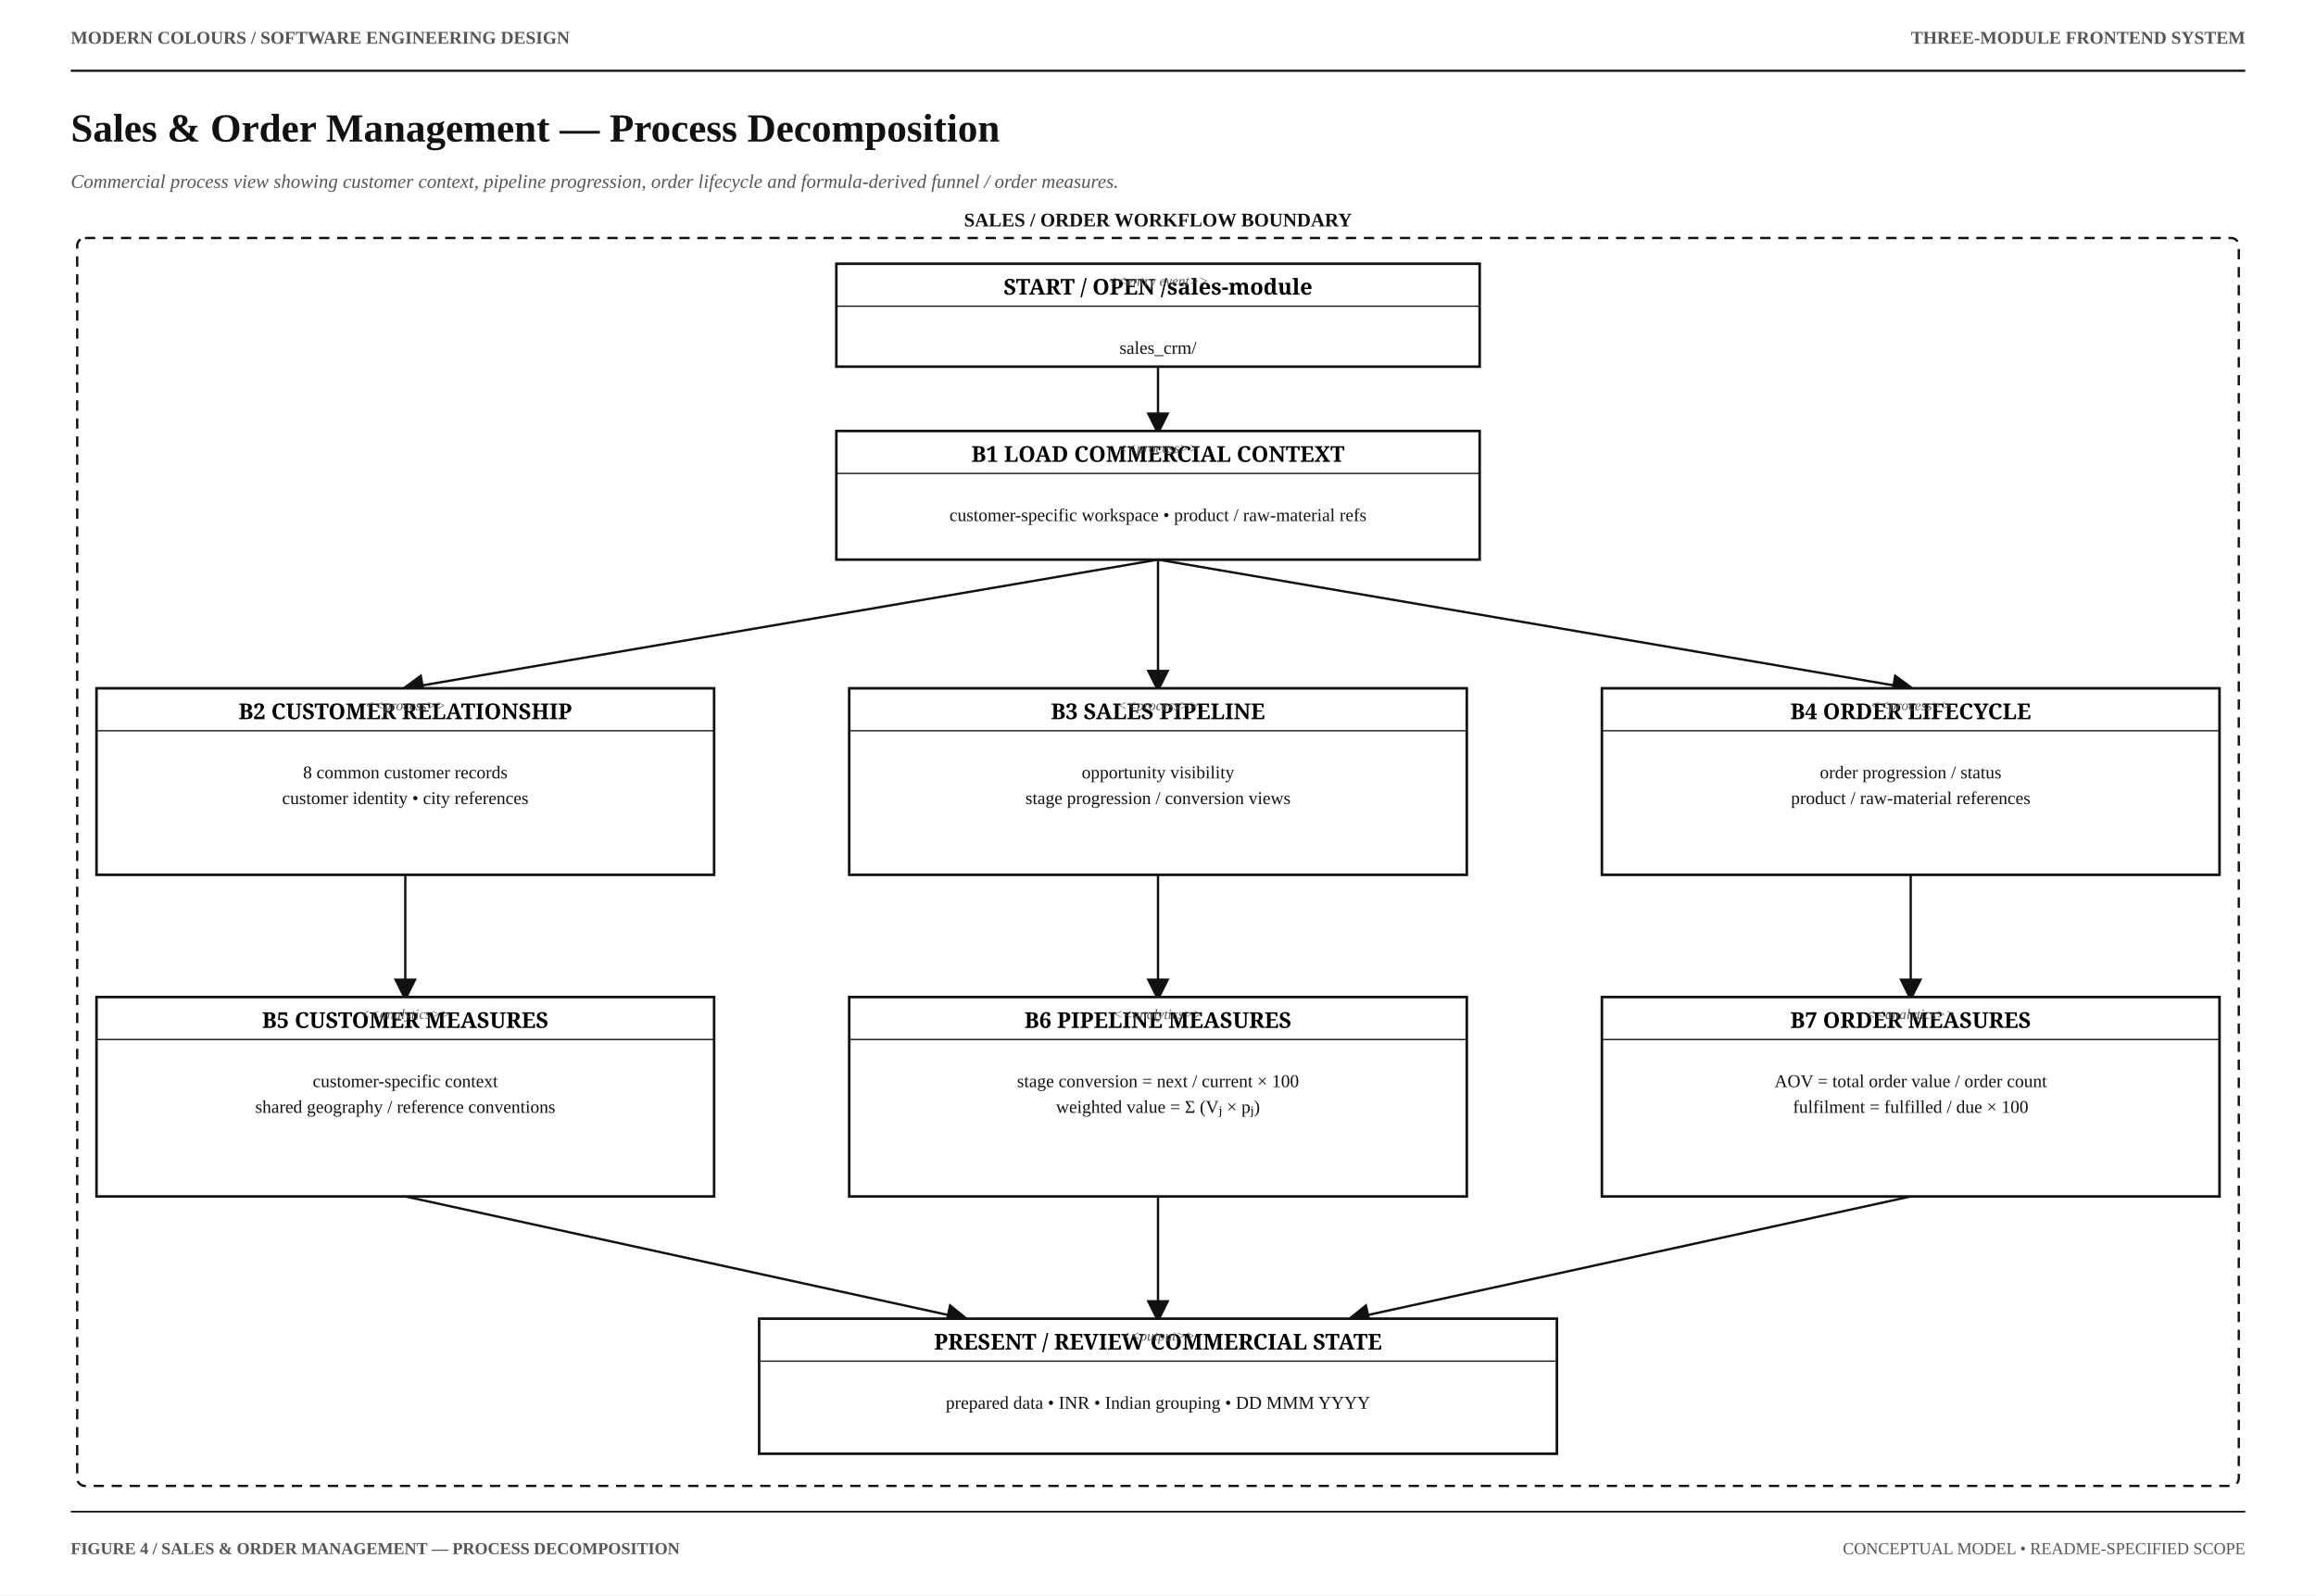
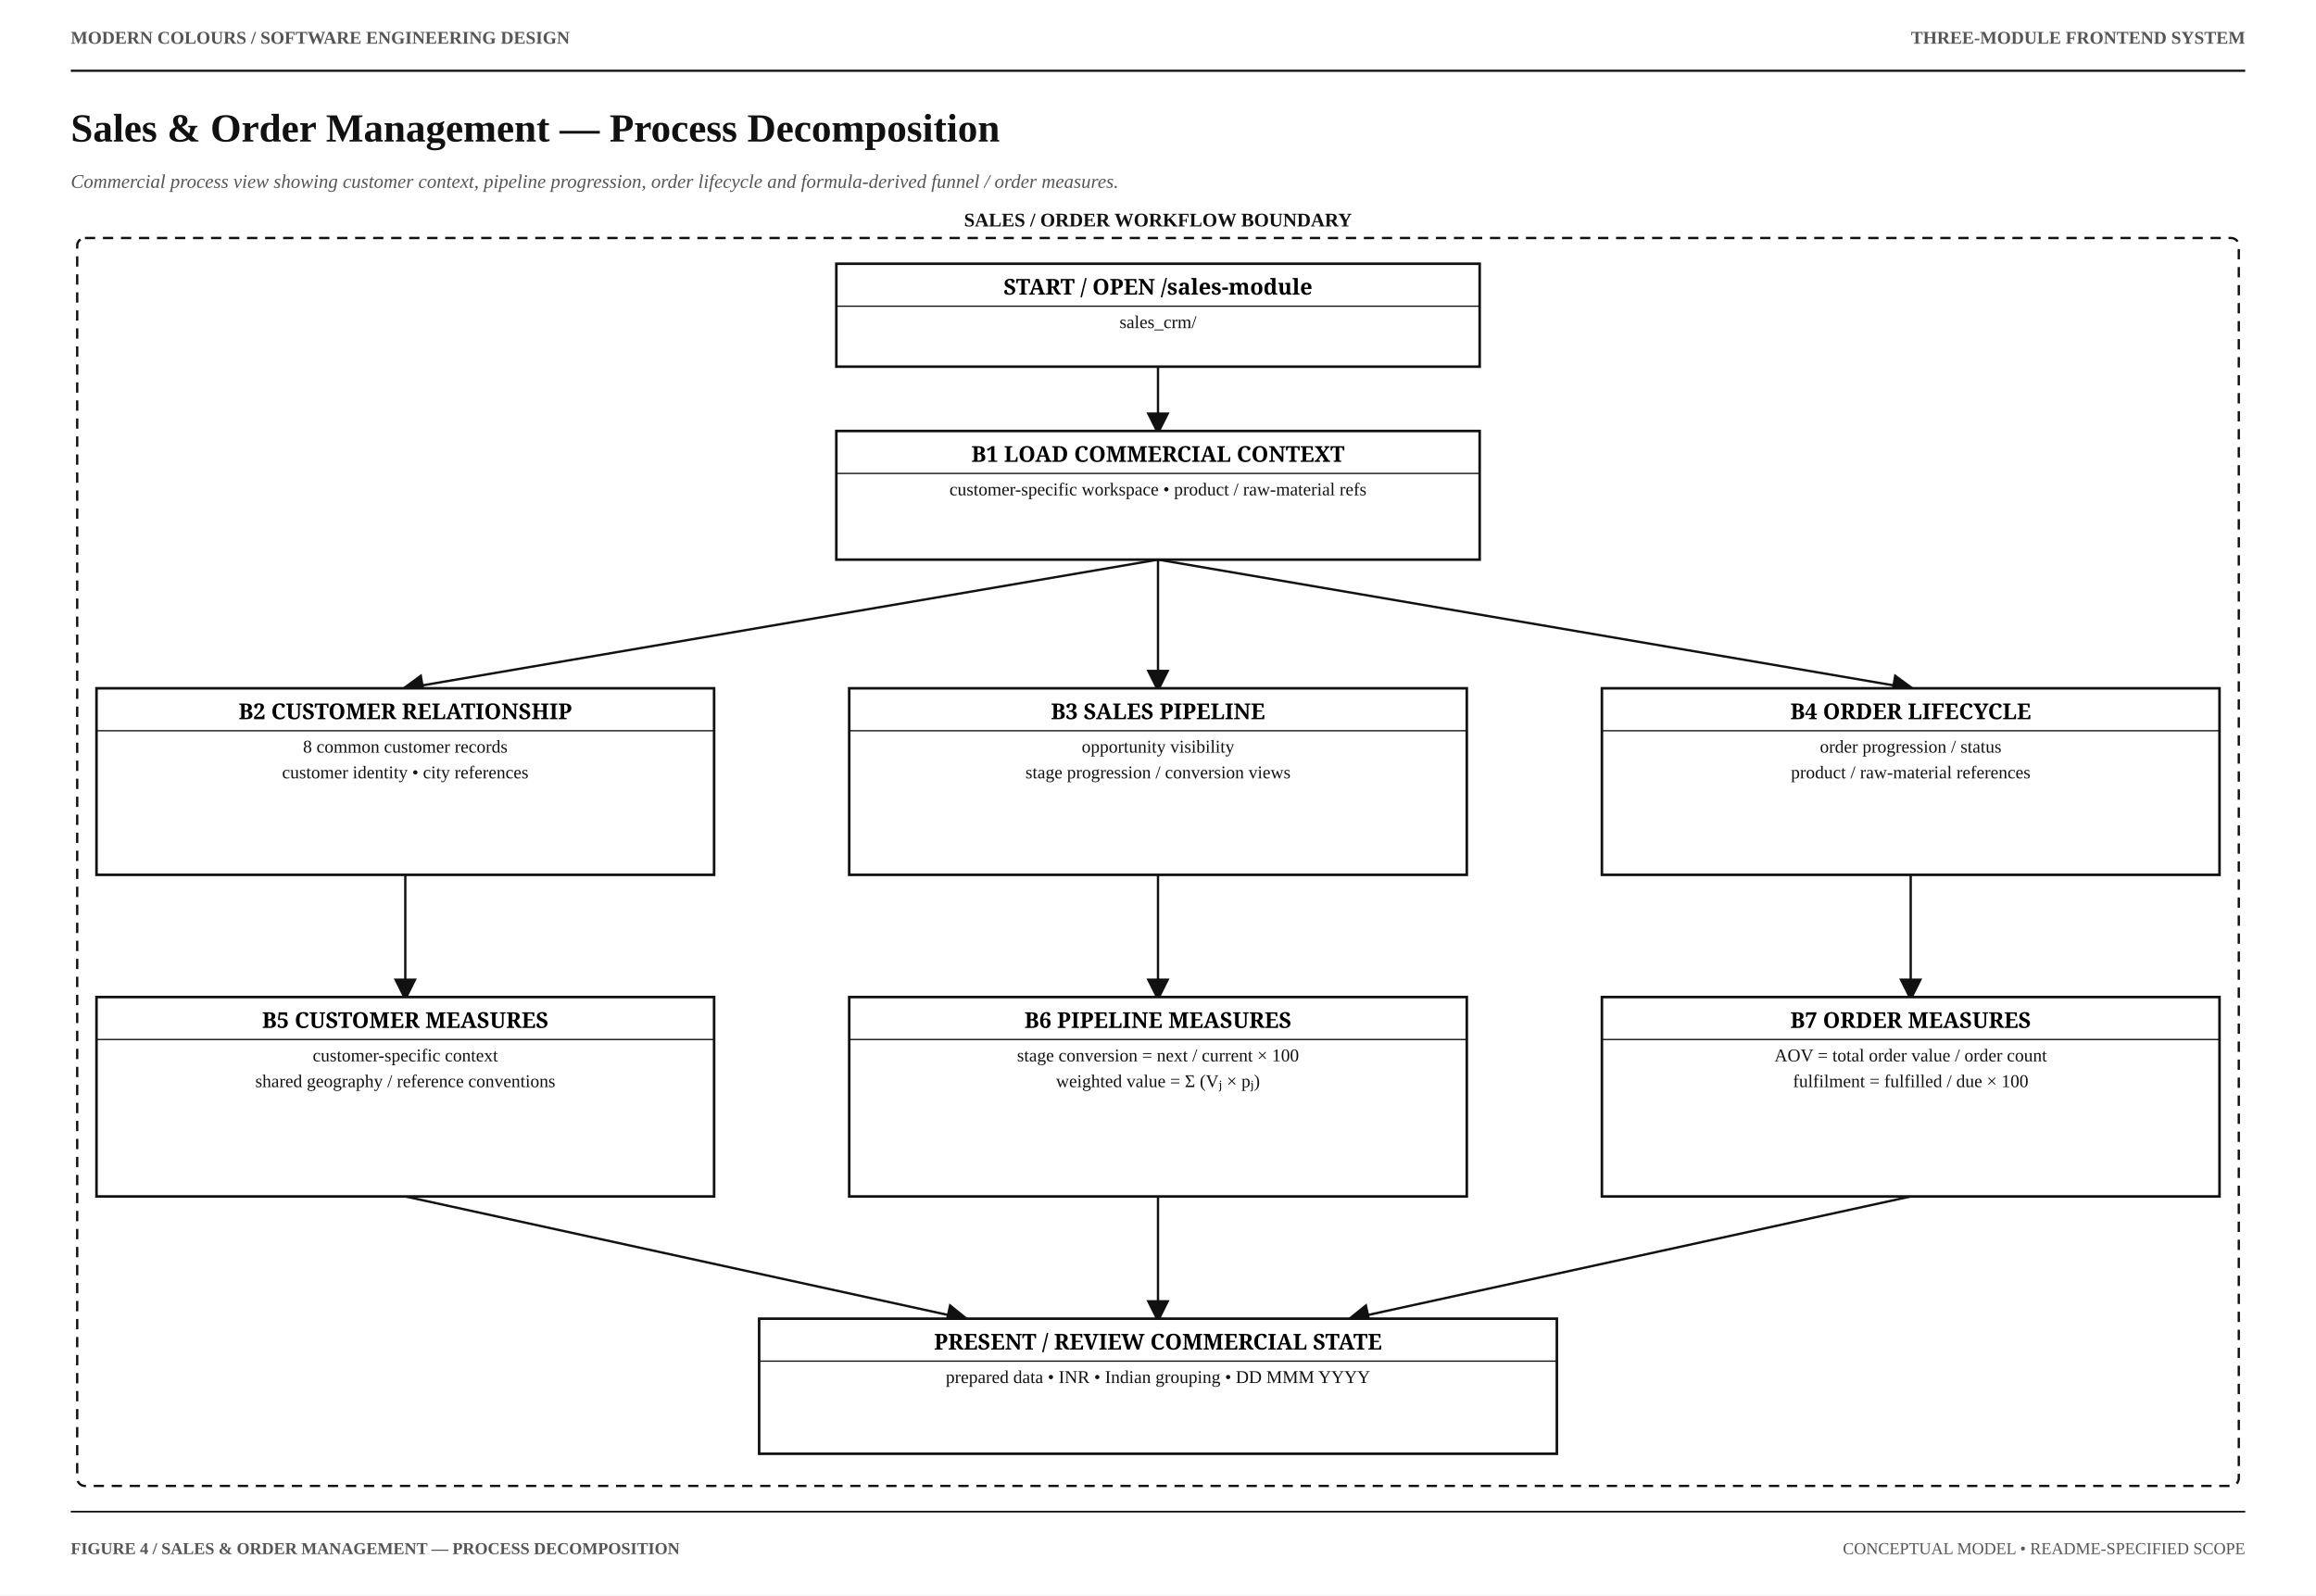
<svg xmlns="http://www.w3.org/2000/svg" width="100%" viewBox="0 0 1800 1240" role="img" aria-labelledby="ti de">
  <defs>
    <marker id="a" markerWidth="10" markerHeight="10" refX="8" refY="5" orient="auto">
      <path d="M0 0L10 5L0 10Z" fill="#111" />
    </marker>
  </defs>
  <rect width="1800" height="1240" fill="#fff" />
  <text x="55" y="34" text-anchor="start" font-family="Georgia,'Times New Roman',serif" font-size="14" font-weight="700" fill="#555">MODERN COLOURS / SOFTWARE ENGINEERING DESIGN</text>
  <text x="1745" y="34" text-anchor="end" font-family="Georgia,'Times New Roman',serif" font-size="14" font-weight="700" fill="#555">THREE-MODULE FRONTEND SYSTEM</text>
  <path d="M55 55H1745" stroke="#111" stroke-width="1.7" />
  <text x="55" y="110" text-anchor="start" font-family="Georgia,'Times New Roman',serif" font-size="31" font-weight="700" fill="#111">Sales &amp; Order Management — Process Decomposition</text>
  <text x="55" y="146" text-anchor="start" font-family="Georgia,'Times New Roman',serif" font-size="15" font-weight="400" fill="#555" font-style="italic">Commercial process view showing customer context, pipeline progression, order lifecycle and formula-derived funnel / order measures.</text>
  <rect x="60" y="185" width="1680" height="970" rx="6" fill="none" stroke="#111" stroke-width="1.8" stroke-dasharray="8 6" />
  <text x="900" y="176" text-anchor="middle" font-family="Georgia,'Times New Roman',serif" font-size="15" font-weight="700" fill="#111">SALES / ORDER WORKFLOW BOUNDARY</text>
  <path d="M900 285 L900 335" fill="none" stroke="#111" stroke-width="1.8" marker-end="url(#a)" />
  <path d="M900 435 L315 535" fill="none" stroke="#111" stroke-width="1.8" marker-end="url(#a)" />
  <path d="M900 435 L900 535" fill="none" stroke="#111" stroke-width="1.8" marker-end="url(#a)" />
  <path d="M900 435 L1485 535" fill="none" stroke="#111" stroke-width="1.8" marker-end="url(#a)" />
  <path d="M315 680 L315 775" fill="none" stroke="#111" stroke-width="1.8" marker-end="url(#a)" />
  <path d="M900 680 L900 775" fill="none" stroke="#111" stroke-width="1.8" marker-end="url(#a)" />
  <path d="M1485 680 L1485 775" fill="none" stroke="#111" stroke-width="1.8" marker-end="url(#a)" />
  <path d="M315 930 L750 1025" fill="none" stroke="#111" stroke-width="1.8" marker-end="url(#a)" />
  <path d="M900 930 L900 1025" fill="none" stroke="#111" stroke-width="1.8" marker-end="url(#a)" />
  <path d="M1485 930 L1050 1025" fill="none" stroke="#111" stroke-width="1.8" marker-end="url(#a)" />
  <rect x="650" y="205" width="500" height="80" fill="#fff" stroke="#111" stroke-width="2" />
  <line x1="650" y1="238" x2="1150" y2="238" stroke="#111" />
  <text x="900" y="229" text-anchor="middle" font-family="Georgia" font-size="17" font-weight="700">START / OPEN /sales-module</text>
-   <text x="900" y="222" text-anchor="middle" font-family="Georgia,'Times New Roman',serif" font-size="11" font-weight="400" fill="#555" font-style="italic">&lt;&lt;entry event&gt;&gt;</text>
-   <text x="900" y="275" text-anchor="middle" font-family="Georgia,'Times New Roman',serif" font-size="14" font-weight="400" fill="#111">sales_crm/</text>
+   <text x="900" y="255" text-anchor="middle" font-family="Georgia,'Times New Roman',serif" font-size="14" font-weight="400" fill="#111">sales_crm/</text>
  <rect x="650" y="335" width="500" height="100" fill="#fff" stroke="#111" stroke-width="2" />
  <line x1="650" y1="368" x2="1150" y2="368" stroke="#111" />
  <text x="900" y="359" text-anchor="middle" font-family="Georgia" font-size="17" font-weight="700">B1  LOAD COMMERCIAL CONTEXT</text>
-   <text x="900" y="352" text-anchor="middle" font-family="Georgia,'Times New Roman',serif" font-size="11" font-weight="400" fill="#555" font-style="italic">&lt;&lt;process&gt;&gt;</text>
-   <text x="900" y="405" text-anchor="middle" font-family="Georgia,'Times New Roman',serif" font-size="14" font-weight="400" fill="#111">customer-specific workspace • product / raw-material refs</text>
+   <text x="900" y="385" text-anchor="middle" font-family="Georgia,'Times New Roman',serif" font-size="14" font-weight="400" fill="#111">customer-specific workspace • product / raw-material refs</text>
  <rect x="75" y="535" width="480" height="145" fill="#fff" stroke="#111" stroke-width="2" />
  <line x1="75" y1="568" x2="555" y2="568" stroke="#111" />
  <text x="315" y="559" text-anchor="middle" font-family="Georgia" font-size="17" font-weight="700">B2  CUSTOMER RELATIONSHIP</text>
-   <text x="315" y="552" text-anchor="middle" font-family="Georgia,'Times New Roman',serif" font-size="11" font-weight="400" fill="#555" font-style="italic">&lt;&lt;process&gt;&gt;</text>
-   <text x="315" y="605" text-anchor="middle" font-family="Georgia,'Times New Roman',serif" font-size="14" font-weight="400" fill="#111">8 common customer records</text>
-   <text x="315" y="625" text-anchor="middle" font-family="Georgia,'Times New Roman',serif" font-size="14" font-weight="400" fill="#111">customer identity • city references</text>
+   <text x="315" y="585" text-anchor="middle" font-family="Georgia,'Times New Roman',serif" font-size="14" font-weight="400" fill="#111">8 common customer records</text>
+   <text x="315" y="605" text-anchor="middle" font-family="Georgia,'Times New Roman',serif" font-size="14" font-weight="400" fill="#111">customer identity • city references</text>
  <rect x="660" y="535" width="480" height="145" fill="#fff" stroke="#111" stroke-width="2" />
  <line x1="660" y1="568" x2="1140" y2="568" stroke="#111" />
  <text x="900" y="559" text-anchor="middle" font-family="Georgia" font-size="17" font-weight="700">B3  SALES PIPELINE</text>
-   <text x="900" y="552" text-anchor="middle" font-family="Georgia,'Times New Roman',serif" font-size="11" font-weight="400" fill="#555" font-style="italic">&lt;&lt;process&gt;&gt;</text>
-   <text x="900" y="605" text-anchor="middle" font-family="Georgia,'Times New Roman',serif" font-size="14" font-weight="400" fill="#111">opportunity visibility</text>
-   <text x="900" y="625" text-anchor="middle" font-family="Georgia,'Times New Roman',serif" font-size="14" font-weight="400" fill="#111">stage progression / conversion views</text>
+   <text x="900" y="585" text-anchor="middle" font-family="Georgia,'Times New Roman',serif" font-size="14" font-weight="400" fill="#111">opportunity visibility</text>
+   <text x="900" y="605" text-anchor="middle" font-family="Georgia,'Times New Roman',serif" font-size="14" font-weight="400" fill="#111">stage progression / conversion views</text>
  <rect x="1245" y="535" width="480" height="145" fill="#fff" stroke="#111" stroke-width="2" />
  <line x1="1245" y1="568" x2="1725" y2="568" stroke="#111" />
  <text x="1485" y="559" text-anchor="middle" font-family="Georgia" font-size="17" font-weight="700">B4  ORDER LIFECYCLE</text>
-   <text x="1485" y="552" text-anchor="middle" font-family="Georgia,'Times New Roman',serif" font-size="11" font-weight="400" fill="#555" font-style="italic">&lt;&lt;process&gt;&gt;</text>
-   <text x="1485" y="605" text-anchor="middle" font-family="Georgia,'Times New Roman',serif" font-size="14" font-weight="400" fill="#111">order progression / status</text>
-   <text x="1485" y="625" text-anchor="middle" font-family="Georgia,'Times New Roman',serif" font-size="14" font-weight="400" fill="#111">product / raw-material references</text>
+   <text x="1485" y="585" text-anchor="middle" font-family="Georgia,'Times New Roman',serif" font-size="14" font-weight="400" fill="#111">order progression / status</text>
+   <text x="1485" y="605" text-anchor="middle" font-family="Georgia,'Times New Roman',serif" font-size="14" font-weight="400" fill="#111">product / raw-material references</text>
  <rect x="75" y="775" width="480" height="155" fill="#fff" stroke="#111" stroke-width="2" />
  <line x1="75" y1="808" x2="555" y2="808" stroke="#111" />
  <text x="315" y="799" text-anchor="middle" font-family="Georgia" font-size="17" font-weight="700">B5  CUSTOMER MEASURES</text>
-   <text x="315" y="792" text-anchor="middle" font-family="Georgia,'Times New Roman',serif" font-size="11" font-weight="400" fill="#555" font-style="italic">&lt;&lt;analytics&gt;&gt;</text>
-   <text x="315" y="845" text-anchor="middle" font-family="Georgia,'Times New Roman',serif" font-size="14" font-weight="400" fill="#111">customer-specific context</text>
-   <text x="315" y="865" text-anchor="middle" font-family="Georgia,'Times New Roman',serif" font-size="14" font-weight="400" fill="#111">shared geography / reference conventions</text>
+   <text x="315" y="825" text-anchor="middle" font-family="Georgia,'Times New Roman',serif" font-size="14" font-weight="400" fill="#111">customer-specific context</text>
+   <text x="315" y="845" text-anchor="middle" font-family="Georgia,'Times New Roman',serif" font-size="14" font-weight="400" fill="#111">shared geography / reference conventions</text>
  <rect x="660" y="775" width="480" height="155" fill="#fff" stroke="#111" stroke-width="2" />
  <line x1="660" y1="808" x2="1140" y2="808" stroke="#111" />
  <text x="900" y="799" text-anchor="middle" font-family="Georgia" font-size="17" font-weight="700">B6  PIPELINE MEASURES</text>
-   <text x="900" y="792" text-anchor="middle" font-family="Georgia,'Times New Roman',serif" font-size="11" font-weight="400" fill="#555" font-style="italic">&lt;&lt;analytics&gt;&gt;</text>
-   <text x="900" y="845" text-anchor="middle" font-family="Georgia,'Times New Roman',serif" font-size="14" font-weight="400" fill="#111">stage conversion = next / current × 100</text>
-   <text x="900" y="865" text-anchor="middle" font-family="Georgia,'Times New Roman',serif" font-size="14" font-weight="400" fill="#111">weighted value = Σ (Vⱼ × pⱼ)</text>
+   <text x="900" y="825" text-anchor="middle" font-family="Georgia,'Times New Roman',serif" font-size="14" font-weight="400" fill="#111">stage conversion = next / current × 100</text>
+   <text x="900" y="845" text-anchor="middle" font-family="Georgia,'Times New Roman',serif" font-size="14" font-weight="400" fill="#111">weighted value = Σ (Vⱼ × pⱼ)</text>
  <rect x="1245" y="775" width="480" height="155" fill="#fff" stroke="#111" stroke-width="2" />
  <line x1="1245" y1="808" x2="1725" y2="808" stroke="#111" />
  <text x="1485" y="799" text-anchor="middle" font-family="Georgia" font-size="17" font-weight="700">B7  ORDER MEASURES</text>
-   <text x="1485" y="792" text-anchor="middle" font-family="Georgia,'Times New Roman',serif" font-size="11" font-weight="400" fill="#555" font-style="italic">&lt;&lt;analytics&gt;&gt;</text>
-   <text x="1485" y="845" text-anchor="middle" font-family="Georgia,'Times New Roman',serif" font-size="14" font-weight="400" fill="#111">AOV = total order value / order count</text>
-   <text x="1485" y="865" text-anchor="middle" font-family="Georgia,'Times New Roman',serif" font-size="14" font-weight="400" fill="#111">fulfilment = fulfilled / due × 100</text>
+   <text x="1485" y="825" text-anchor="middle" font-family="Georgia,'Times New Roman',serif" font-size="14" font-weight="400" fill="#111">AOV = total order value / order count</text>
+   <text x="1485" y="845" text-anchor="middle" font-family="Georgia,'Times New Roman',serif" font-size="14" font-weight="400" fill="#111">fulfilment = fulfilled / due × 100</text>
  <rect x="590" y="1025" width="620" height="105" fill="#fff" stroke="#111" stroke-width="2" />
  <line x1="590" y1="1058" x2="1210" y2="1058" stroke="#111" />
  <text x="900" y="1049" text-anchor="middle" font-family="Georgia" font-size="17" font-weight="700">PRESENT / REVIEW COMMERCIAL STATE</text>
-   <text x="900" y="1042" text-anchor="middle" font-family="Georgia,'Times New Roman',serif" font-size="11" font-weight="400" fill="#555" font-style="italic">&lt;&lt;output&gt;&gt;</text>
-   <text x="900" y="1095" text-anchor="middle" font-family="Georgia,'Times New Roman',serif" font-size="14" font-weight="400" fill="#111">prepared data • INR • Indian grouping • DD MMM YYYY</text>
+   <text x="900" y="1075" text-anchor="middle" font-family="Georgia,'Times New Roman',serif" font-size="14" font-weight="400" fill="#111">prepared data • INR • Indian grouping • DD MMM YYYY</text>
  <path d="M55 1175H1745" stroke="#111" stroke-width="1.3" />
  <text x="55" y="1208" text-anchor="start" font-family="Georgia,'Times New Roman',serif" font-size="13" font-weight="700" fill="#555">FIGURE 4 / SALES &amp; ORDER MANAGEMENT — PROCESS DECOMPOSITION</text>
  <text x="1745" y="1208" text-anchor="end" font-family="Georgia,'Times New Roman',serif" font-size="13" font-weight="400" fill="#555">CONCEPTUAL MODEL • README-SPECIFIED SCOPE</text>
</svg>
